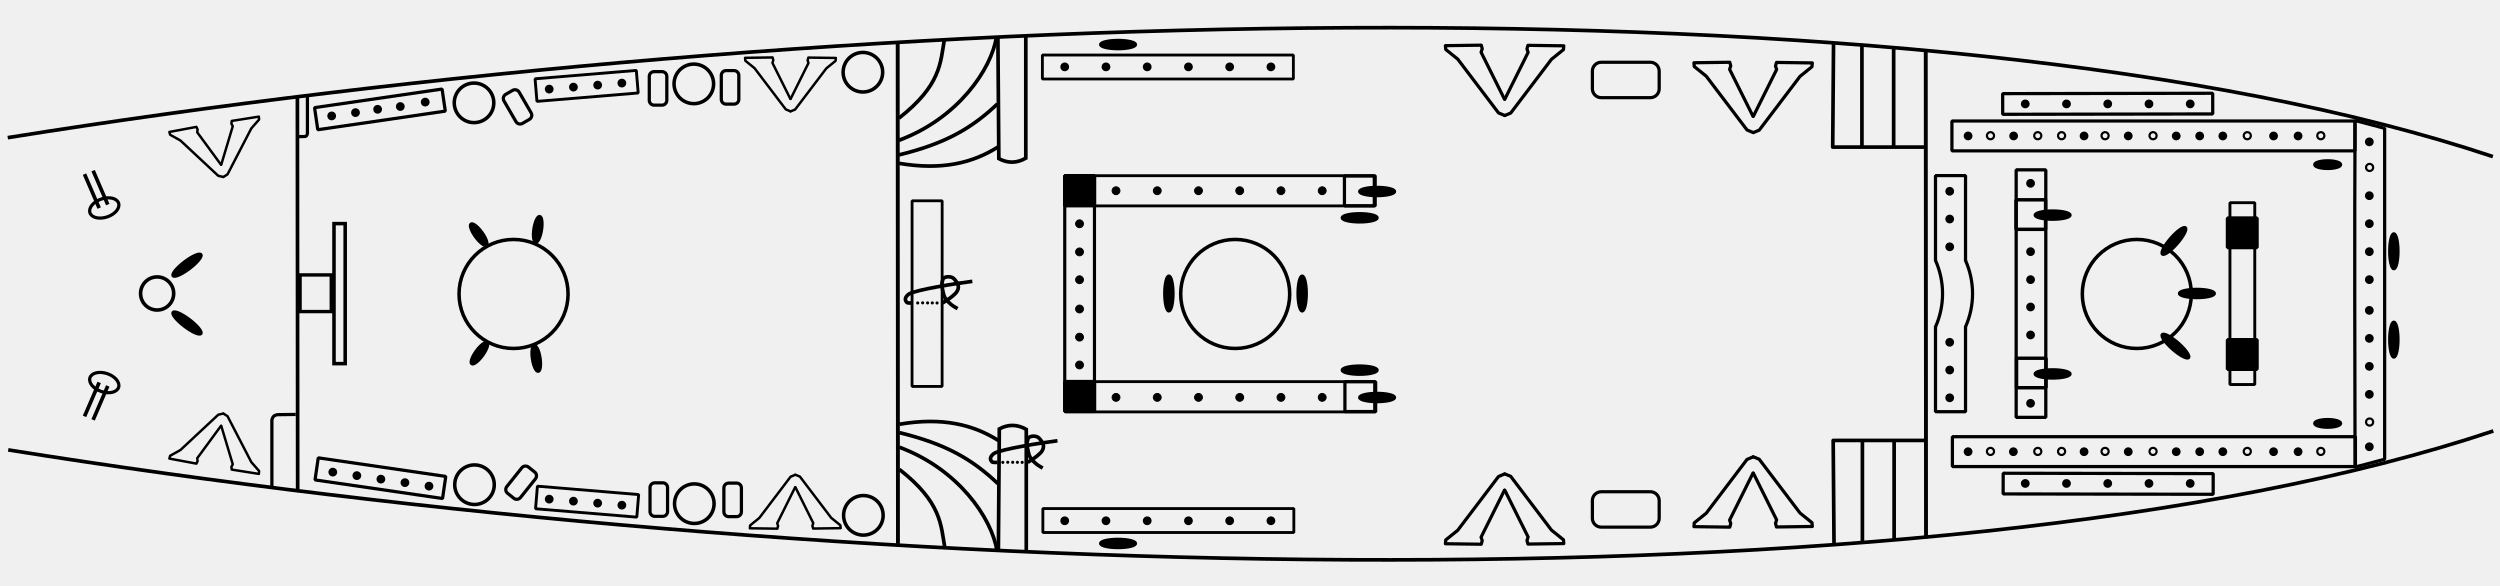
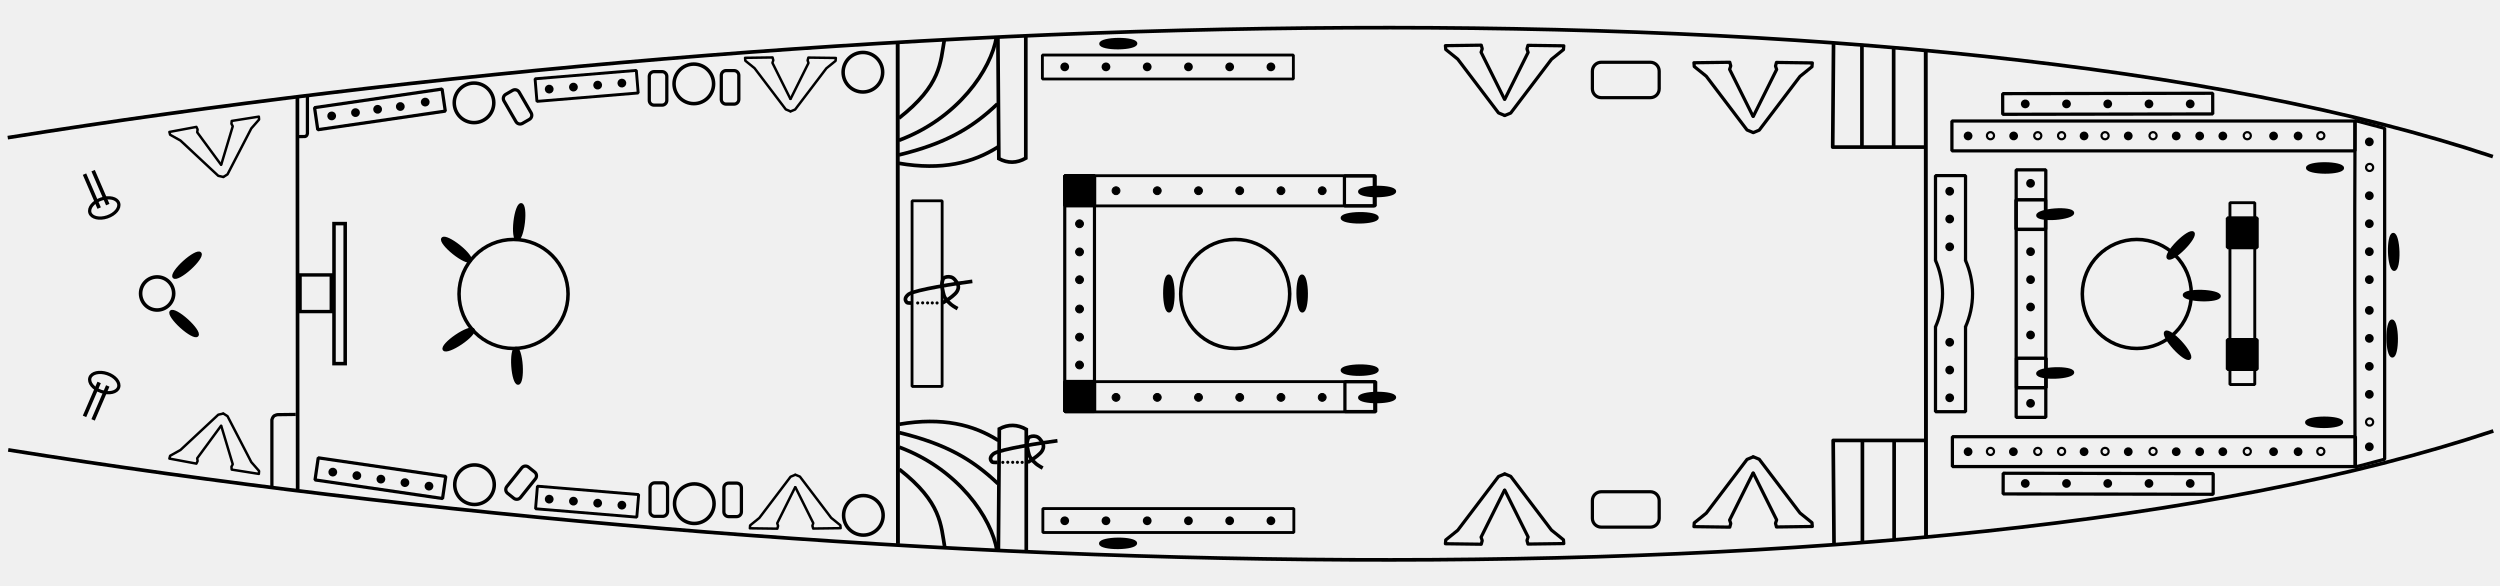
<svg xmlns="http://www.w3.org/2000/svg" xmlns:ns2="https://github.com/jolaf/rigging" xmlns:xlink="http://www.w3.org/1999/xlink" viewBox="-2 -7 679 159" version="1.1" id="svg993" width="724.267" height="169.6">
  <defs id="defs4">
+     <ellipse cx="3.207" cy="-579.798" rx="1.126" ry="4.735" id="the_ellipse" style="fill:#000000;fill-rule:evenodd;stroke:#000000;stroke-width:0.88;stroke-linecap:round;stroke-linejoin:round" transform="rotate(89.50973)" />
    <circle style="fill:none;fill-rule:evenodd;stroke:#000000;stroke-width:0.962;stroke-miterlimit:0" id="circle4449" cx="160.871" cy="398.091" r="5.371" />
    <rect id="deckMask" width="220.711" height="146.642" x="277.269" y="-0.809" />
    <circle r="0.974" cy="44.504" cx="602.827" id="nagel-hole" style="fill:none;fill-opacity:1;fill-rule:evenodd;stroke:#000000;stroke-width:0.601;stroke-miterlimit:0;stroke-dasharray:none" transform="rotate(-8.297298)" />
    <circle transform="rotate(-8.297298)" style="fill:#000000;fill-opacity:1;fill-rule:evenodd;stroke:#000000;stroke-width:0.882;stroke-miterlimit:0;stroke-dasharray:none" id="nagel" cx="568.584" cy="234.162" r="0.759" />
    <symbol id="mastMask">
      <path d="m 425.113,59.525 c 26.5,26.5 26.5,26.5 26.5,26.5 z" id="path89" />
      <path d="m 451.613,59.525 c -26.5,26.5 -26.5,26.5 -26.5,26.5 z" id="path91" />
    </symbol>
  </defs>
  <g id="layer1" style="display:inline">
    <path id="path4304" d="m 78.845,125.846 -0.072,-106.605" style="fill:none;fill-rule:evenodd;stroke:#000000;stroke-width:1px" />
    <path style="fill:none;fill-rule:evenodd;stroke:#000000;stroke-width:1.056px" d="M 241.884,140.713 241.814,4.288" id="path4288" />
    <path style="fill:none;fill-rule:evenodd;stroke:#000000;stroke-width:0.88;stroke-miterlimit:0" d="m 645.67,27.857 -8.036,-2.125 c -0.162,31.116 -0.062,65.644 0,94.118 l 8.036,-2.125 c 0,-29.956 0,-59.912 0,-89.868 z" id="path4294" />
    <path style="fill:none;fill-rule:evenodd;stroke:#000000;stroke-width:0.88" d="m 81.496,18.931 v 10.38 c -0.175,0.713 -0.438,0.672 -0.685,0.766 l -2.226,0.035" id="path4306" />
    <ellipse style="fill:none;stroke:#000000;stroke-width:0.98;stroke-miterlimit:0.3" id="path4314" cx="40.678" cy="72.707" rx="4.495" ry="4.495" />
    <rect style="fill:none;fill-rule:evenodd;stroke:#000000;stroke-width:0.921" id="rect4317" width="8.482" height="9.949" x="79.496" y="67.672" />
    <rect style="fill:none;fill-rule:evenodd;stroke:#000000;stroke-width:0.961" id="rect4322" width="3.041" height="38.031" x="88.712" y="53.73" />
    <g id="g4332" transform="translate(-36.91926,-367.6302)">
      <path style="fill:none;fill-rule:evenodd;stroke:#000000;stroke-width:0.767;stroke-miterlimit:0" d="m 290.809,415.168 h -8.168 c -0.004,16.806 -0.007,33.613 -0.011,50.419 h 8.168 c 0.004,-16.806 0.007,-33.613 0.011,-50.419 z" id="path4247" />
    </g>
    <path id="path4336" d="m 295.259,104.764 h -8.075 c 0,-21.34 0,-42.68 0,-64.019 h 8.075 c 0,21.34 0,42.68 0,64.019 z" style="fill:none;fill-rule:evenodd;stroke:#000000;stroke-width:0.86;stroke-miterlimit:0" />
    <g id="g4318" transform="translate(-19.5195,-367.6302)">
      <g id="g4299">
        <path style="fill:none;fill-rule:evenodd;stroke:#000000;stroke-width:0.882;stroke-miterlimit:0" d="m 543.2,431.437 v -23.112 h 8.158 v 23.15" id="path4201" />
        <path id="path4211" d="m 551.285,431.226 c 1.304,2.875 1.979,5.997 1.979,9.164 0,3.167 -0.675,6.288 -1.979,9.164" style="fill:none;fill-rule:evenodd;stroke:#000000;stroke-width:0.88;stroke-linejoin:round;stroke-miterlimit:0" />
      </g>
      <g transform="matrix(1,0,0,-1,-1.332961e-5,880.7794)" id="g4305">
        <path id="path4308" d="m 543.2,431.437 v -23.112 h 8.158 v 23.15" style="fill:none;fill-rule:evenodd;stroke:#000000;stroke-width:0.882;stroke-miterlimit:0" />
        <path id="path4312" d="m 543.138,431.226 c 1.304,2.875 1.979,5.997 1.979,9.164 0,3.167 -0.675,6.288 -1.979,9.164" style="fill:none;fill-rule:evenodd;stroke:#000000;stroke-width:0.88;stroke-linejoin:round;stroke-miterlimit:0" />
      </g>
    </g>
    <rect style="fill:none;fill-rule:evenodd;stroke:#000000;stroke-width:0.888;stroke-miterlimit:0" id="rect4326" width="8.047" height="67.236" x="545.591" y="39.122" />
    <circle style="fill:none;fill-rule:evenodd;stroke:#000000;stroke-width:0.962;stroke-miterlimit:0" id="path4330" cx="578.359" cy="72.838" r="14.805" />
    <rect style="fill:none;fill-rule:evenodd;stroke:#000000;stroke-width:0.79;stroke-miterlimit:0" id="rect4333" width="6.742" height="49.382" x="603.653" y="48.055" />
    <path id="path4412" d="m 71.845,125.611 v -18.614 c 0.389,-1.278 0.973,-1.205 1.523,-1.374 l 4.95,-0.062" style="fill:none;fill-rule:evenodd;stroke:#000000;stroke-width:0.88" />
    <circle r="14.805" cy="72.838" cx="333.481" id="circle327" style="fill:none;fill-rule:evenodd;stroke:#000000;stroke-width:0.962;stroke-miterlimit:0" />
    <circle style="fill:none;fill-rule:evenodd;stroke:#000000;stroke-width:0.962;stroke-miterlimit:0" id="circle329" cx="137.481" cy="72.838" r="14.805" />
    <g id="g4449">
      <g style="fill:none;stroke:#000000;stroke-opacity:1" transform="translate(-36.91926,-367.6302)" id="portDrawing">
        <path id="path4399" d="M 37.019,398.018 C 260,362.362 560,352.362 711.979,403.161" style="fill:none;fill-rule:evenodd;stroke:#000000;stroke-width:1px;stroke-opacity:1" />
        <path id="path4286" d="m 305.95,370.636 0.253,33.082 c 2.441,1.306 4.882,1.261 7.324,-0.126 V 370.257" style="fill:none;fill-rule:evenodd;stroke:#000000;stroke-width:1px;stroke-opacity:1" />
        <path id="path4296" d="m 279.055,392.733 c 11.483,-8.995 11.262,-15.064 12.374,-21.466" style="fill:none;fill-rule:evenodd;stroke:#000000;stroke-width:1px;stroke-opacity:1" />
        <path id="path4298" d="m 279.055,398.746 c 16.006,-5.945 25.097,-19.221 26.517,-28.111" style="fill:none;fill-rule:evenodd;stroke:#000000;stroke-width:1px;stroke-opacity:1" />
        <path id="path4300" d="m 279.055,402.708 c 12.562,-3.067 19.688,-7.145 26.769,-13.858" style="fill:none;fill-rule:evenodd;stroke:#000000;stroke-width:1px;stroke-opacity:1" />
        <path id="path4302" d="m 279.055,404.981 c 11.722,2.006 20.149,-0.133 26.895,-4.419" style="fill:none;fill-rule:evenodd;stroke:#000000;stroke-width:1px;stroke-opacity:1" />
        <rect y="393.496" x="565.06" height="8.108" width="109.463" id="rect4158" style="fill:none;fill-rule:evenodd;stroke:#000000;stroke-width:0.88;stroke-miterlimit:0;stroke-opacity:1" />
        <rect transform="matrix(0.9999985,-0.00173311,0.00207909,0.9999978,0,0)" y="387.063" x="578.039" height="5.615" width="57.042" id="rect4272" style="fill:none;fill-rule:evenodd;stroke:#000000;stroke-width:0.88;stroke-linecap:round;stroke-miterlimit:0;stroke-opacity:1" />
        <rect style="fill:none;fill-rule:evenodd;stroke:#000000;stroke-width:0.777;stroke-miterlimit:0;stroke-opacity:1" id="rect4231" width="84.366" height="8.21" x="324.103" y="408.345" />
        <rect y="375.577" x="318.031" height="6.51" width="68.166" id="rect4238" style="fill:none;fill-rule:evenodd;stroke:#000000;stroke-width:0.777;stroke-miterlimit:0;stroke-opacity:1" />
        <rect transform="rotate(-4.735125)" y="395.605" x="148.093" height="6.154" width="27.593" id="rect4267" style="fill:none;fill-rule:evenodd;stroke:#000000;stroke-width:0.787;stroke-miterlimit:0;stroke-opacity:1" />
        <rect transform="rotate(-8.297298)" style="fill:none;fill-rule:evenodd;stroke:#000000;stroke-width:0.88;stroke-miterlimit:0;stroke-opacity:1" id="rect4281" width="35" height="6.061" x="62.831" y="403.152" />
        <rect y="414.902" x="582.484" height="8.012" width="8.012" id="rect4212" style="fill:none;fill-rule:evenodd;stroke:#000000;stroke-width:0.937;stroke-miterlimit:0;stroke-opacity:1" class="filled" />
        <rect style="fill:none;fill-rule:evenodd;stroke:#000000;stroke-width:0.88;stroke-miterlimit:0;stroke-opacity:1" id="rect4227" width="8.109" height="8.109" x="400.07" y="408.425" class="filled" />
        <g id="g4442" transform="translate(36.3188,367.621)">
          <path id="path4436" d="m 496.591,4.622 -0.227,28.342 h 24.941" style="fill:none;fill-rule:evenodd;stroke:#000000;stroke-width:1px;stroke-linecap:butt;stroke-linejoin:round;stroke-opacity:1" />
          <path id="path4438" d="M 512.916,32.737 V 5.982" style="fill:none;fill-rule:evenodd;stroke:#000000;stroke-width:1px;stroke-linecap:butt;stroke-linejoin:miter;stroke-opacity:1" />
          <path id="path4440" d="M 504.3,32.737 V 5.075" style="fill:none;fill-rule:evenodd;stroke:#000000;stroke-width:1px;stroke-linecap:butt;stroke-linejoin:miter;stroke-opacity:1" />
        </g>
        <use x="0" y="0" xlink:href="#circle4449" id="use11166" transform="translate(2.791898,-9.527781)" width="100%" height="100%" />
        <use x="0" y="0" xlink:href="#circle4449" id="use11168" transform="translate(108.4099,-17.84678)" width="100%" height="100%" />
        <use x="0" y="0" xlink:href="#use11168" id="use11170" transform="translate(-45.92,3.166)" width="100%" height="100%" />
      </g>
    </g>
    <use height="100%" width="100%" y="0" x="0" id="use405" transform="matrix(1,0,0,-1,0.1294417,145.5797)" xlink:href="#portDrawing" />
    <path id="path4434" d="M 521.106,139.171 521.036,6.747" style="fill:none;fill-rule:evenodd;stroke:#000000;stroke-width:1.056px" />
  </g>
  <g id="layer2" style="display:none">
    <g id="deckMasks" class="modeDependent which" style="fill:#ffffff">
      <use id="use758" xlink:href="#deckMask" class="deckMask" ns2:deck="fore" transform="matrix(0.8053231,0,0,1,274.6892,0)" x="0" y="0" width="100%" height="100%" />
      <use id="use760" xlink:href="#deckMask" class="deckMask" ns2:deck="main" x="0" y="0" width="100%" height="100%" />
      <use id="use668" xlink:href="#deckMask" class="deckMask" ns2:deck="stern" transform="matrix(1.2558,0,0,1,-348.0425,0)" x="0" y="0" width="100%" height="100%" />
    </g>
  </g>
  <g id="layer3" style="display:none">
    <g id="mastMasks" class="modeDependent where" style="stroke:#ff0000">
      <use id="use89" xlink:href="#mastMask" class="mastMask" ns2:mast="fore" transform="translate(140)" x="0" y="0" width="100%" height="100%" />
      <use id="use336" xlink:href="#mastMask" class="mastMask" ns2:mast="main" transform="translate(-104.8899)" x="0" y="0" width="100%" height="100%" />
      <use id="use338" xlink:href="#mastMask" class="mastMask" ns2:mast="mizzen" transform="translate(-300.9661)" x="0" y="0" width="100%" height="100%" />
    </g>
  </g>
  <g id="layer4" style="display:inline">
    <g id="points" transform="translate(0.02029647,-7.1415848e-6)">
      <g ns2:deck="fore" ns2:side="port" ns2:rail="frontRail" id="g4296" ns2:isAcross="true">
        <use x="0" y="0" xlink:href="#nagel" id="use4878" transform="translate(45.06558,-80.70723)" width="100%" height="100%" />
        <use x="0" y="0" xlink:href="#nagel" id="use4880" transform="translate(45.06558,-88.3066)" width="100%" height="100%" />
        <use x="0" y="0" xlink:href="#nagel" id="use4882" transform="translate(45.06558,-95.90691)" width="100%" height="100%" />
        <use x="0" y="0" xlink:href="#nagel" id="use4886" transform="translate(45.06554,-103.5072)" width="100%" height="100%" />
        <use x="0" y="0" xlink:href="#nagel-hole" id="use4884" transform="translate(38.62439,81.43331)" width="100%" height="100%" />
        <use x="0" y="0" xlink:href="#nagel" id="use4888" transform="translate(45.06554,-118.1322)" width="100%" height="100%" />
      </g>
      <g ns2:deck="fore" ns2:side="starboard" ns2:rail="frontRail" id="g4312" transform="translate(3.1976551e-4,38.75001)" ns2:isAcross="true">
        <use x="0" y="0" xlink:href="#nagel" id="use4892" transform="translate(45.06545,-111.1068)" width="100%" height="100%" />
        <use x="0" y="0" xlink:href="#nagel" id="use4894" transform="translate(45.06545,-103.5065)" width="100%" height="100%" />
        <use x="0" y="0" xlink:href="#nagel" id="use4896" transform="translate(45.06545,-95.90717)" width="100%" height="100%" />
        <use x="0" y="0" xlink:href="#nagel" id="use4898" transform="translate(45.06545,-88.30685)" width="100%" height="100%" />
        <use x="0" y="0" xlink:href="#nagel-hole" id="use4900" transform="translate(38.62456,111.8332)" width="100%" height="100%" />
        <use x="0" y="0" xlink:href="#nagel" id="use4902" transform="translate(45.06545,-74.06998)" width="100%" height="100%" />
      </g>
-       <g ns2:deck="fore" ns2:side="port" ns2:rail="behindFront" id="g1143">
-         <ellipse transform="translate(-36.93956,-367.6302)" style="fill:#000000;fill-rule:evenodd;stroke:#000000;stroke-width:0.88;stroke-linecap:round;stroke-linejoin:round" id="path4223" ry="4.735" rx="1.126" cy="428.876" cx="685.088" />
-       </g>
-       <g ns2:deck="fore" ns2:side="starboard" ns2:rail="behindFront" id="g1167">
-         <ellipse style="fill:#000000;fill-rule:evenodd;stroke:#000000;stroke-width:0.88;stroke-linecap:round;stroke-linejoin:round" id="ellipse4325" ry="4.735" rx="1.126" cy="85.246" cx="648.148" />
+       <g ns2:deck="fore" ns2:side="port" ns2:rail="behindFront" id="g1143" transform="rotate(-37.87483,414.6193,-760.7397)">
+         <use x="0" y="0" xlink:href="#the_ellipse" id="use4877" transform="rotate(-53.25751,370.2347,499.1953)" width="100%" height="100%" />
+       </g>
+       <g ns2:deck="fore" ns2:side="starboard" ns2:rail="behindFront" id="g1167" transform="translate(554.9175,48.18062)">
+         <use x="0" y="0" xlink:href="#the_ellipse" id="use4881" transform="rotate(-90.10388,355.5147,260.5783)" width="100%" height="100%" />
      </g>
      <g ns2:deck="fore" ns2:side="port" ns2:rail="backRail" id="g4384" ns2:isAcross="true" transform="translate(17.20024)">
        <use x="0" y="0" xlink:href="#nagel" id="use4905" transform="translate(-86.10301,-89.62372)" width="100%" height="100%" />
        <use x="0" y="0" xlink:href="#nagel" id="use4907" transform="translate(-86.10301,-97.16685)" width="100%" height="100%" />
        <use x="0" y="0" xlink:href="#nagel" id="use4909" transform="translate(-86.10301,-104.7072)" width="100%" height="100%" />
      </g>
      <g ns2:deck="fore" ns2:side="starboard" ns2:rail="backRail" id="g4349" transform="translate(17.20025,41.0122)" ns2:isAcross="true">
        <use x="0" y="0" xlink:href="#nagel" id="use4912" transform="translate(-86.10301,-104.7065)" width="100%" height="100%" />
        <use x="0" y="0" xlink:href="#nagel" id="use4914" transform="translate(-86.10301,-97.16717)" width="100%" height="100%" />
        <use x="0" y="0" xlink:href="#nagel" id="use4916" transform="translate(-86.10301,-89.62686)" width="100%" height="100%" />
      </g>
      <g ns2:deck="fore" ns2:side="port" ns2:rail="sideRail" id="g4304" transform="translate(1.400599,0.1400599)">
        <use x="0" y="0" xlink:href="#nagel-hole" id="use4812" transform="translate(23.97105,72.67305)" width="100%" height="100%" />
        <use x="0" y="0" xlink:href="#nagel" id="use4814" transform="translate(24.31282,-119.867)" width="100%" height="100%" />
        <use x="0" y="0" xlink:href="#nagel" id="use4816" transform="translate(17.65657,-119.867)" width="100%" height="100%" />
        <use x="0" y="0" xlink:href="#nagel-hole" id="use4818" transform="translate(4.002294,72.67305)" width="100%" height="100%" />
        <use x="0" y="0" xlink:href="#nagel" id="use4820" transform="translate(3.875334,-119.867)" width="100%" height="100%" />
        <use x="0" y="0" xlink:href="#nagel" id="use4822" transform="translate(-2.405914,-119.867)" width="100%" height="100%" />
        <use x="0" y="0" xlink:href="#nagel" id="use4824" transform="translate(-8.780914,-119.867)" width="100%" height="100%" />
        <use x="0" y="0" xlink:href="#nagel-hole" id="use4826" transform="translate(-21.59146,72.67305)" width="100%" height="100%" />
        <use x="0" y="0" xlink:href="#nagel" id="use4828" transform="translate(-21.81217,-119.8764)" width="100%" height="100%" />
        <use x="0" y="0" xlink:href="#nagel-hole" id="use4830" transform="translate(-34.62271,72.67306)" width="100%" height="100%" />
        <use x="0" y="0" xlink:href="#nagel" id="use4832" transform="translate(-33.81217,-119.8764)" width="100%" height="100%" />
        <use x="0" y="0" xlink:href="#nagel-hole" id="use4834" transform="translate(-46.43521,72.67306)" width="100%" height="100%" />
        <use x="0" y="0" xlink:href="#nagel-hole" id="use4836" transform="translate(-52.90396,72.67306)" width="100%" height="100%" />
        <use x="0" y="0" xlink:href="#nagel-hole" id="use4838" transform="translate(-65.74769,72.67306)" width="100%" height="100%" />
        <use x="0" y="0" xlink:href="#nagel" id="use4840" transform="translate(-52.93717,-119.8763)" width="100%" height="100%" />
        <use x="0" y="0" xlink:href="#nagel" id="use4842" transform="translate(-65.31218,-119.8763)" width="100%" height="100%" />
      </g>
      <g ns2:deck="fore" ns2:side="starboard" ns2:rail="sideRail" id="g4294" transform="translate(3.4263092e-4,85.75002)">
        <use x="0" y="0" xlink:href="#nagel-hole" id="use4798" transform="translate(25.37137,72.81337)" width="100%" height="100%" />
        <use x="0" y="0" xlink:href="#nagel" id="use4800" transform="translate(25.71312,-119.7265)" width="100%" height="100%" />
        <use x="0" y="0" xlink:href="#nagel" id="use4802" transform="translate(19.05686,-119.7265)" width="100%" height="100%" />
        <use x="0" y="0" xlink:href="#nagel-hole" id="use4806" transform="translate(5.402808,72.81338)" width="100%" height="100%" />
        <use x="0" y="0" xlink:href="#nagel" id="use4804" transform="translate(5.275619,-119.7265)" width="100%" height="100%" />
        <use x="0" y="0" xlink:href="#nagel" id="use4808" transform="translate(-1.00534,-119.7266)" width="100%" height="100%" />
        <use x="0" y="0" xlink:href="#nagel" id="use4810" transform="translate(-7.38034,-119.7266)" width="100%" height="100%" />
        <use x="0" y="0" xlink:href="#nagel-hole" id="use4813" transform="translate(-20.19094,72.81338)" width="100%" height="100%" />
        <use x="0" y="0" xlink:href="#nagel" id="use4815" transform="translate(-20.41159,-119.7266)" width="100%" height="100%" />
        <use x="0" y="0" xlink:href="#nagel-hole" id="use4817" transform="translate(-33.22219,72.81338)" width="100%" height="100%" />
        <use x="0" y="0" xlink:href="#nagel" id="use4819" transform="translate(-32.41159,-119.7266)" width="100%" height="100%" />
        <use x="0" y="0" xlink:href="#nagel-hole" id="use4821" transform="translate(-45.03469,72.81338)" width="100%" height="100%" />
        <use x="0" y="0" xlink:href="#nagel-hole" id="use4823" transform="translate(-51.50344,72.81338)" width="100%" height="100%" />
        <use x="0" y="0" xlink:href="#nagel" id="use4825" transform="translate(-51.61159,-119.7266)" width="100%" height="100%" />
        <use x="0" y="0" xlink:href="#nagel-hole" id="use4827" transform="translate(-64.34718,72.81338)" width="100%" height="100%" />
        <use x="0" y="0" xlink:href="#nagel" id="use4829" transform="translate(-63.91161,-119.7266)" width="100%" height="100%" />
      </g>
      <g transform="translate(-36.93956,-367.6305)" id="g5102" ns2:deck="fore" ns2:side="port" ns2:rail="shroudsRail">
        <use x="0" y="0" xlink:href="#nagel" id="use4845" transform="translate(-11.4442,239.1933)" width="100%" height="100%" />
        <use x="0" y="0" xlink:href="#nagel" id="use4847" transform="translate(-0.24389,239.1933)" width="100%" height="100%" />
        <use x="0" y="0" xlink:href="#nagel" id="use4849" transform="translate(10.95642,239.1933)" width="100%" height="100%" />
        <use x="0" y="0" xlink:href="#nagel" id="use4851" transform="translate(22.15579,239.1933)" width="100%" height="100%" />
        <use x="0" y="0" xlink:href="#nagel" id="use4853" transform="translate(33.3561,239.1933)" width="100%" height="100%" />
      </g>
      <g ns2:side="starboard" ns2:rail="shroudsRail" ns2:deck="fore" id="g4282" transform="translate(-36.93921,-264.5465)">
        <use x="0" y="0" xlink:href="#nagel" id="use4833" transform="translate(33.35702,239.193)" width="100%" height="100%" />
        <use x="0" y="0" xlink:href="#nagel" id="use4835" transform="translate(22.15671,239.193)" width="100%" height="100%" />
        <use x="0" y="0" xlink:href="#nagel" id="use4837" transform="translate(10.9564,239.193)" width="100%" height="100%" />
        <use x="0" y="0" xlink:href="#nagel" id="use4839" transform="translate(-0.243916,239.193)" width="100%" height="100%" />
        <use x="0" y="0" xlink:href="#nagel" id="use4841" transform="translate(-11.44329,239.193)" width="100%" height="100%" />
      </g>
-       <g id="g826" ns2:rail="onDeckFront" ns2:side="port" ns2:deck="fore" transform="translate(542,14.17678)">
-         <ellipse style="fill:#000000;fill-rule:evenodd;stroke:#000000;stroke-width:0.88;stroke-miterlimit:0" id="ellipse824" cx="23.538" cy="-88.175" rx="1.045" ry="3.527" transform="rotate(90)" />
+       <g id="g826" ns2:rail="onDeckFront" ns2:side="port" ns2:deck="fore" transform="rotate(-36.82482,379.7464,-782.5395)">
+         <use x="0" y="0" xlink:href="#the_ellipse" id="use4869" transform="rotate(37.61055,295.1683,-711.5751)" width="100%" height="100%" />
      </g>
      <g transform="translate(544,80.45711)" ns2:deck="fore" ns2:side="starboard" ns2:rail="onDeckFront" id="g830">
-         <ellipse transform="rotate(90)" ry="3.527" rx="1.045" cy="-86.175" cx="27.538" id="ellipse828" style="fill:#000000;fill-rule:evenodd;stroke:#000000;stroke-width:0.88;stroke-miterlimit:0" />
+         <use x="0" y="0" xlink:href="#the_ellipse" id="use4872" transform="rotate(0.2410182,-6560.32,-117563.42)" width="100%" height="100%" />
      </g>
      <g ns2:deck="fore" ns2:side="port" ns2:rail="frontFists" id="g1149">
        <rect style="fill:#000000;fill-rule:evenodd;stroke:#000000;stroke-width:0.937;stroke-miterlimit:0" id="rect4199" width="8.012" height="8.012" x="639.91" y="419.847" transform="translate(-36.93956,-367.6302)" />
      </g>
      <g ns2:deck="fore" ns2:side="starboard" ns2:rail="frontFists" id="g1170">
        <rect y="85.275" x="602.97" height="8.012" width="8.012" id="rect4327" style="fill:#000000;fill-rule:evenodd;stroke:#000000;stroke-width:0.937;stroke-miterlimit:0" />
      </g>
-       <g ns2:deck="fore" ns2:side="port" ns2:rail="backPillars" id="g1152">
-         <ellipse transform="rotate(90,165.3453,-202.2849)" style="fill:#000000;fill-rule:evenodd;stroke:#000000;stroke-width:0.88;stroke-linecap:round;stroke-linejoin:round" id="ellipse4231" ry="4.735" rx="1.126" cy="-592.41" cx="419.054" />
-       </g>
-       <g ns2:deck="fore" ns2:side="starboard" ns2:rail="backPillars" id="g1179">
-         <ellipse cx="94.558" cy="-555.47" rx="1.126" ry="4.735" id="ellipse4347" style="fill:#000000;fill-rule:evenodd;stroke:#000000;stroke-width:0.88;stroke-linecap:round;stroke-linejoin:round" transform="rotate(90)" />
+       <g ns2:deck="fore" ns2:side="port" ns2:rail="backPillars" id="g1152" transform="rotate(-40.3728,556.1667,51.16615)">
+         <use x="0" y="0" xlink:href="#the_ellipse" id="use4852" transform="rotate(-143.4218,576.7309,28.61204)" width="100%" height="100%" />
+       </g>
+       <g ns2:deck="fore" ns2:side="starboard" ns2:rail="backPillars" id="g1179" transform="rotate(-39.45442,556.1674,94.29907)">
+         <use x="0" y="0" xlink:href="#the_ellipse" id="use4857" transform="rotate(37.99271,428.4772,11.94186)" width="100%" height="100%" />
      </g>
      <g ns2:deck="fore" ns2:side="port" ns2:rail="behindMastRail" id="g4334" ns2:isAcross="true">
        <use x="0" y="0" xlink:href="#nagel" id="use4920" transform="translate(-46.9437,-80.70716)" width="100%" height="100%" />
        <use x="0" y="0" xlink:href="#nagel" id="use4922" transform="translate(-46.9437,-88.30653)" width="100%" height="100%" />
        <use x="0" y="0" xlink:href="#nagel" id="use4924" transform="translate(-46.9437,-106.8681)" width="100%" height="100%" />
      </g>
      <g ns2:deck="fore" ns2:side="starboard" ns2:rail="behindMastRail" id="g4339" transform="matrix(1,0,0,-1,3.4200031e-4,145.33)" ns2:isAcross="true">
        <use x="0" y="0" xlink:href="#nagel" id="use4927" transform="translate(-46.9437,-80.70697)" width="100%" height="100%" />
        <use x="0" y="0" xlink:href="#nagel" id="use4929" transform="translate(-46.9437,-88.30634)" width="100%" height="100%" />
        <use x="0" y="0" xlink:href="#nagel" id="use4931" transform="translate(-46.9437,-106.8679)" width="100%" height="100%" />
      </g>
-       <g ns2:deck="fore" ns2:rail="atMastFront" ns2:side="center" id="g1173">
-         <ellipse transform="rotate(90)" cx="72.709" cy="-594.658" rx="1.126" ry="4.735" id="ellipse4329" style="fill:#000000;fill-rule:evenodd;stroke:#000000;stroke-width:0.88;stroke-linecap:round;stroke-linejoin:round" />
-       </g>
-       <g ns2:deck="fore" ns2:side="port" ns2:rail="atMastSide" id="g1146" transform="translate(0,-2)">
-         <ellipse transform="rotate(41.16122,471.0654,-233.0037)" style="fill:#000000;fill-rule:evenodd;stroke:#000000;stroke-width:0.88;stroke-linecap:round;stroke-linejoin:round" id="ellipse4225" ry="4.735" rx="1.126" cy="-89.318" cx="752.554" />
-       </g>
-       <g ns2:deck="fore" ns2:side="starboard" ns2:rail="atMastSide" id="g1176" transform="translate(0,2)">
-         <ellipse cx="-323.559" cy="-499.254" rx="1.126" ry="4.735" id="ellipse4332" style="fill:#000000;fill-rule:evenodd;stroke:#000000;stroke-width:0.88;stroke-linecap:round;stroke-linejoin:round" transform="rotate(131.1612)" />
+       <g ns2:deck="fore" ns2:rail="atMastFront" ns2:side="center" id="g1173" transform="rotate(-32.90732,595.9848,73.28352)">
+         <use x="0" y="0" xlink:href="#the_ellipse" id="use4860" transform="rotate(35.2787,469.901,61.20751)" width="100%" height="100%" />
+       </g>
+       <g ns2:deck="fore" ns2:side="port" ns2:rail="atMastSide" id="g1146" transform="rotate(-32.86643,586.852,60.65819)">
+         <use x="0" y="0" xlink:href="#the_ellipse" id="use4863" transform="rotate(-11.81596,891.4218,-20.48324)" width="100%" height="100%" />
+       </g>
+       <g ns2:deck="fore" ns2:side="starboard" ns2:rail="atMastSide" id="g1176" transform="rotate(-42.01908,592.0055,85.76763)">
+         <use x="0" y="0" xlink:href="#the_ellipse" id="use4866" transform="rotate(-89.96514,627.8904,36.70499)" width="100%" height="100%" />
      </g>
      <g ns2:deck="main" ns2:side="port" ns2:rail="bulwark" id="g4357">
        <g id="g4215" transform="translate(-103.9038,-375.3088)">
          <path id="path4217" d="m 510.58,395.264 6.339,-12.723 -0.312,-0.938 0.268,-0.982 9.732,0.134 -0.089,1.027 -3.259,2.634 -11.071,14.598 -1.607,0.67" style="fill:#ffffff;fill-opacity:0.001;fill-rule:evenodd;stroke:#000000;stroke-width:0.88;stroke-linecap:round;stroke-linejoin:round" />
          <path style="fill:#ffffff;fill-opacity:0.001;fill-rule:evenodd;stroke:#000000;stroke-width:0.88;stroke-linecap:round;stroke-linejoin:round" d="m 510.485,395.219 -6.339,-12.723 0.312,-0.938 -0.268,-0.982 -9.732,0.134 0.089,1.027 3.259,2.634 11.071,14.598 1.607,0.67" id="path4219" />
        </g>
        <rect rx="2.4" y="377.541" x="467.411" height="9.613" width="18.143" id="rect4221" style="fill:#ffffff;fill-opacity:0.001;fill-rule:evenodd;stroke:#000000;stroke-width:0.88;stroke-linecap:round;stroke-linejoin:round" transform="translate(-36.93956,-367.6302)" />
        <g transform="translate(-36.40384,-370.6659)" id="g4211">
          <path style="fill:#ffffff;fill-opacity:0.001;fill-rule:evenodd;stroke:#000000;stroke-width:0.88;stroke-linecap:round;stroke-linejoin:round" d="m 510.58,395.264 6.339,-12.723 -0.312,-0.938 0.268,-0.982 9.732,0.134 -0.089,1.027 -3.259,2.634 -11.071,14.598 -1.607,0.67" id="path4205" />
          <path id="path4209" d="m 510.485,395.219 -6.339,-12.723 0.312,-0.938 -0.268,-0.982 -9.732,0.134 0.089,1.027 3.259,2.634 11.071,14.598 1.607,0.67" style="fill:#ffffff;fill-opacity:0.001;fill-rule:evenodd;stroke:#000000;stroke-width:0.88;stroke-linecap:round;stroke-linejoin:round" />
        </g>
      </g>
      <g ns2:deck="main" ns2:side="starboard" ns2:rail="bulwark" id="g4367" transform="matrix(1,0,0,-1,1.0610231e-4,146.0804)">
        <g transform="translate(-103.9038,-375.3088)" id="g4375">
          <path style="fill:#ffffff;fill-opacity:0.001;fill-rule:evenodd;stroke:#000000;stroke-width:0.88;stroke-linecap:round;stroke-linejoin:round" d="m 510.58,395.264 6.339,-12.723 -0.312,-0.938 0.268,-0.982 9.732,0.134 -0.089,1.027 -3.259,2.634 -11.071,14.598 -1.607,0.67" id="path4377" />
          <path id="path4379" d="m 510.485,395.219 -6.339,-12.723 0.312,-0.938 -0.268,-0.982 -9.732,0.134 0.089,1.027 3.259,2.634 11.071,14.598 1.607,0.67" style="fill:#ffffff;fill-opacity:0.001;fill-rule:evenodd;stroke:#000000;stroke-width:0.88;stroke-linecap:round;stroke-linejoin:round" />
        </g>
        <rect transform="translate(-36.93956,-367.6302)" style="fill:#ffffff;fill-opacity:0.001;fill-rule:evenodd;stroke:#000000;stroke-width:0.88;stroke-linecap:round;stroke-linejoin:round" id="rect4381" width="18.143" height="9.613" x="467.411" y="377.541" rx="2.4" />
        <g id="g4369" transform="translate(-36.40384,-370.6659)">
          <path id="path4371" d="m 510.58,395.264 6.339,-12.723 -0.312,-0.938 0.268,-0.982 9.732,0.134 -0.089,1.027 -3.259,2.634 -11.071,14.598 -1.607,0.67" style="fill:#ffffff;fill-opacity:0.001;fill-rule:evenodd;stroke:#000000;stroke-width:0.88;stroke-linecap:round;stroke-linejoin:round" />
          <path style="fill:#ffffff;fill-opacity:0.001;fill-rule:evenodd;stroke:#000000;stroke-width:0.88;stroke-linecap:round;stroke-linejoin:round" d="m 510.485,395.219 -6.339,-12.723 0.312,-0.938 -0.268,-0.982 -9.732,0.134 0.089,1.027 3.259,2.634 11.071,14.598 1.607,0.67" id="path4373" />
        </g>
      </g>
      <g ns2:deck="main" ns2:side="port" ns2:rail="sideRail" id="g4358">
        <use x="0" y="0" xlink:href="#nagel" id="use1167" transform="translate(-309.2641,-138.4964)" width="100%" height="100%" />
        <use x="0" y="0" xlink:href="#use1167" id="use1169" transform="translate(11.20031)" width="100%" height="100%" />
        <use x="0" y="0" xlink:href="#use1169" id="use1171" width="100%" height="100%" transform="translate(11.20031)" />
        <use x="0" y="0" xlink:href="#use1171" id="use1173" width="100%" height="100%" transform="translate(11.19937)" />
        <use x="0" y="0" xlink:href="#use1173" id="use1175" width="100%" height="100%" transform="translate(11.20031)" />
        <use x="0" y="0" xlink:href="#use1175" id="use1177" width="100%" height="100%" transform="translate(11.20031)" />
      </g>
      <g ns2:deck="main" ns2:side="starboard" ns2:rail="sideRail" id="g4383" transform="translate(2.8753596e-4,123.2827)">
        <use x="0" y="0" xlink:href="#nagel" id="use1180" transform="translate(-309.2644,-138.497)" width="100%" height="100%" />
        <use x="0" y="0" xlink:href="#use1180" id="use1182" transform="translate(11.20031)" width="100%" height="100%" />
        <use x="0" y="0" xlink:href="#use1182" id="use1184" width="100%" height="100%" transform="translate(11.20031)" />
        <use x="0" y="0" xlink:href="#use1184" id="use1186" width="100%" height="100%" transform="translate(11.19937)" />
        <use x="0" y="0" xlink:href="#use1186" id="use1188" width="100%" height="100%" transform="translate(11.20031)" />
        <use x="0" y="0" xlink:href="#use1188" id="use1190" width="100%" height="100%" transform="translate(11.20031)" />
      </g>
      <g ns2:deck="main" ns2:side="port" ns2:rail="aboveRail" id="g1155">
-         <ellipse transform="rotate(90,165.3453,-202.2849)" style="fill:#000000;fill-rule:evenodd;stroke:#000000;stroke-width:0.88;stroke-linecap:round;stroke-linejoin:round" id="ellipse4236" ry="4.735" rx="1.126" cy="-338.585" cx="372.733" />
+         <use x="0" y="0" xlink:href="#the_ellipse" id="use4885" transform="translate(-278.0968,6.603804)" width="100%" height="100%" />
      </g>
      <g ns2:deck="main" ns2:side="starboard" ns2:rail="aboveRail" id="g1191">
-         <ellipse cx="140.603" cy="-301.645" rx="1.126" ry="4.735" id="ellipse4425" style="fill:#000000;fill-rule:evenodd;stroke:#000000;stroke-width:0.88;stroke-linecap:round;stroke-linejoin:round" transform="rotate(90)" />
+         <use x="0" y="0" xlink:href="#the_ellipse" id="use4889" transform="translate(-278.1591,142.3304)" width="100%" height="100%" />
      </g>
      <g ns2:deck="main" ns2:side="port" ns2:rail="frontPillars" id="g1161">
-         <ellipse transform="rotate(90,165.3453,-202.2849)" style="fill:#000000;fill-rule:evenodd;stroke:#000000;stroke-width:0.88;stroke-linecap:round;stroke-linejoin:round" id="ellipse4219" ry="4.735" rx="1.126" cy="-408.942" cx="412.644" />
+         <use x="0" y="0" xlink:href="#the_ellipse" id="use4893" transform="translate(-207.8016,46.76724)" width="100%" height="100%" />
      </g>
      <g ns2:deck="main" ns2:side="starboard" ns2:rail="frontPillars" id="g1182">
-         <ellipse cx="100.963" cy="-372.003" rx="1.126" ry="4.735" id="ellipse4411" style="fill:#000000;fill-rule:evenodd;stroke:#000000;stroke-width:0.88;stroke-linecap:round;stroke-linejoin:round" transform="rotate(90)" />
+         <use x="0" y="0" xlink:href="#the_ellipse" id="use4904" transform="translate(-207.8016,102.7172)" width="100%" height="100%" />
      </g>
      <g ns2:deck="main" ns2:side="port" ns2:rail="onDeckFront" id="g1164">
-         <ellipse cx="419.787" cy="-404.21" rx="1.126" ry="4.735" id="ellipse4229" style="fill:#000000;fill-rule:evenodd;stroke:#000000;stroke-width:0.88;stroke-linecap:round;stroke-linejoin:round" transform="rotate(90,165.3453,-202.2849)" />
+         <use x="0" y="0" xlink:href="#the_ellipse" id="use4897" transform="translate(-212.5341,53.91005)" width="100%" height="100%" />
      </g>
      <g ns2:deck="main" ns2:side="starboard" ns2:rail="onDeckFront" id="g1185">
-         <ellipse transform="rotate(90)" style="fill:#000000;fill-rule:evenodd;stroke:#000000;stroke-width:0.88;stroke-linecap:round;stroke-linejoin:round" id="ellipse4413" ry="4.735" rx="1.126" cy="-367.271" cx="93.531" />
+         <use x="0" y="0" xlink:href="#the_ellipse" id="use4901" transform="translate(-212.5341,95.28474)" width="100%" height="100%" />
      </g>
      <g ns2:deck="main" ns2:side="port" ns2:rail="backFists" id="g1158">
        <rect y="408.336" x="324.097" height="8.109" width="8.109" id="rect4213" style="fill:#000000;fill-rule:evenodd;stroke:#000000;stroke-width:0.88;stroke-miterlimit:0" transform="translate(-36.93956,-367.6302)" />
      </g>
      <g ns2:deck="main" ns2:side="starboard" ns2:rail="backFists" id="g1188">
        <rect style="fill:#000000;fill-rule:evenodd;stroke:#000000;stroke-width:0.88;stroke-miterlimit:0" id="rect4423" width="8.109" height="8.109" x="287.157" y="96.606" />
      </g>
      <g ns2:deck="main" ns2:side="port" ns2:rail="behindMastRail" id="g4374" ns2:isAcross="true">
        <circle r="1.067" cy="436.607" cx="328.12" id="circle4234" style="fill:#000000;fill-rule:evenodd;stroke:#000000;stroke-width:0.266;stroke-miterlimit:2.9" transform="translate(-36.93956,-367.6302)" />
        <circle style="fill:#000000;fill-rule:evenodd;stroke:#000000;stroke-width:0.266;stroke-miterlimit:2.9" id="circle4243" cx="328.12" cy="429.047" r="1.067" transform="translate(-36.93956,-367.6302)" />
        <circle r="1.067" cy="421.407" cx="328.12" id="circle4245" style="fill:#000000;fill-rule:evenodd;stroke:#000000;stroke-width:0.266;stroke-miterlimit:2.9" transform="translate(-36.93956,-367.6302)" />
      </g>
      <g ns2:deck="main" ns2:side="starboard" ns2:rail="behindMastRail" id="g4415" transform="translate(0,23.1497)" ns2:isAcross="true">
        <circle transform="translate(-36.93956,-367.6302)" style="fill:#000000;fill-rule:evenodd;stroke:#000000;stroke-width:0.266;stroke-miterlimit:2.9" id="circle4421" cx="328.12" cy="421.407" r="1.067" />
        <circle transform="translate(-36.93956,-367.6302)" r="1.067" cy="429.047" cx="328.12" id="circle4419" style="fill:#000000;fill-rule:evenodd;stroke:#000000;stroke-width:0.266;stroke-miterlimit:2.9" />
        <circle transform="translate(-36.93956,-367.6302)" style="fill:#000000;fill-rule:evenodd;stroke:#000000;stroke-width:0.266;stroke-miterlimit:2.9" id="circle4417" cx="328.12" cy="436.607" r="1.067" />
      </g>
      <g ns2:deck="main" ns2:side="port" ns2:rail="sideMastRail" id="g4366">
        <circle style="fill:#000000;fill-rule:evenodd;stroke:#000000;stroke-width:0.266;stroke-miterlimit:2.9" id="circle4217" cx="338.03" cy="412.432" r="1.067" transform="translate(-36.93956,-367.6302)" />
        <circle r="1.067" cy="412.432" cx="349.23" id="circle4216" style="fill:#000000;fill-rule:evenodd;stroke:#000000;stroke-width:0.266;stroke-miterlimit:2.9" transform="translate(-36.93956,-367.6302)" />
        <circle style="fill:#000000;fill-rule:evenodd;stroke:#000000;stroke-width:0.266;stroke-miterlimit:2.9" id="circle4218" cx="360.43" cy="412.432" r="1.067" transform="translate(-36.93956,-367.6302)" />
        <circle r="1.067" cy="412.432" cx="371.63" id="circle4220" style="fill:#000000;fill-rule:evenodd;stroke:#000000;stroke-width:0.266;stroke-miterlimit:2.9" transform="translate(-36.93956,-367.6302)" />
        <circle style="fill:#000000;fill-rule:evenodd;stroke:#000000;stroke-width:0.266;stroke-miterlimit:2.9" id="circle4223" cx="382.83" cy="412.432" r="1.067" transform="translate(-36.93956,-367.6302)" />
        <circle r="1.067" cy="412.432" cx="394.03" id="circle4225" style="fill:#000000;fill-rule:evenodd;stroke:#000000;stroke-width:0.266;stroke-miterlimit:2.9" transform="translate(-36.93956,-367.6302)" />
      </g>
      <g ns2:deck="main" ns2:side="starboard" ns2:rail="sideMastRail" id="g4397" transform="translate(2.9652077e-4,56.12501)">
        <circle transform="translate(-36.93956,-367.6302)" r="1.067" cy="412.432" cx="338.03" id="circle4399" style="fill:#000000;fill-rule:evenodd;stroke:#000000;stroke-width:0.266;stroke-miterlimit:2.9" />
        <circle transform="translate(-36.93956,-367.6302)" style="fill:#000000;fill-rule:evenodd;stroke:#000000;stroke-width:0.266;stroke-miterlimit:2.9" id="circle4401" cx="349.23" cy="412.432" r="1.067" />
        <circle transform="translate(-36.93956,-367.6302)" r="1.067" cy="412.432" cx="360.43" id="circle4403" style="fill:#000000;fill-rule:evenodd;stroke:#000000;stroke-width:0.266;stroke-miterlimit:2.9" />
        <circle transform="translate(-36.93956,-367.6302)" style="fill:#000000;fill-rule:evenodd;stroke:#000000;stroke-width:0.266;stroke-miterlimit:2.9" id="circle4405" cx="371.63" cy="412.432" r="1.067" />
        <circle transform="translate(-36.93956,-367.6302)" r="1.067" cy="412.432" cx="382.83" id="circle4407" style="fill:#000000;fill-rule:evenodd;stroke:#000000;stroke-width:0.266;stroke-miterlimit:2.9" />
        <circle transform="translate(-36.93956,-367.6302)" style="fill:#000000;fill-rule:evenodd;stroke:#000000;stroke-width:0.266;stroke-miterlimit:2.9" id="circle4409" cx="394.03" cy="412.432" r="1.067" />
      </g>
      <g ns2:deck="main" ns2:rail="atMastFront" ns2:side="center" id="g1194">
-         <ellipse transform="scale(-1)" style="fill:#000000;fill-rule:evenodd;stroke:#000000;stroke-width:0.88;stroke-linecap:round;stroke-linejoin:round" id="ellipse4427" ry="4.735" rx="1.126" cy="-72.719" cx="-351.645" />
+         <use x="0" y="0" xlink:href="#the_ellipse" id="use4911" transform="rotate(90,428.4881,-78.59684)" width="100%" height="100%" />
      </g>
      <g ns2:deck="main" ns2:rail="atMastBack" ns2:side="center" id="g1197">
-         <ellipse cx="-315.445" cy="-72.719" rx="1.126" ry="4.735" id="ellipse4429" style="fill:#000000;fill-rule:evenodd;stroke:#000000;stroke-width:0.88;stroke-linecap:round;stroke-linejoin:round" transform="scale(-1)" />
+         <use x="0" y="0" xlink:href="#the_ellipse" id="use4908" transform="rotate(90,410.3882,-96.69668)" width="100%" height="100%" />
      </g>
      <g ns2:deck="stern" ns2:rail="atFront" ns2:side="center" id="g4276" transform="translate(-36.62388,-385.82)">
        <g transform="translate(-0.03156727,0.06313453)" id="g4268">
          <circle style="fill:#000000;fill-rule:evenodd;stroke:#000000;stroke-width:0;stroke-miterlimit:0" id="path4253" cx="283.884" cy="461.044" r="0.426" />
          <circle r="0.426" cy="461.013" cx="285.226" id="circle4255" style="fill:#000000;fill-rule:evenodd;stroke:#000000;stroke-width:0;stroke-miterlimit:0" />
          <circle style="fill:#000000;fill-rule:evenodd;stroke:#000000;stroke-width:0;stroke-miterlimit:0" id="circle4257" cx="286.568" cy="461.028" r="0.426" />
          <circle r="0.426" cy="461.028" cx="287.846" id="circle4259" style="fill:#000000;fill-rule:evenodd;stroke:#000000;stroke-width:0;stroke-miterlimit:0" />
          <circle style="fill:#000000;fill-rule:evenodd;stroke:#000000;stroke-width:0;stroke-miterlimit:0" id="circle4261" cx="289.14" cy="461.044" r="0.426" />
          <path style="fill:none;fill-rule:evenodd;stroke:#000000;stroke-width:1px" d="m 298.721,455.173 c -3.993,0.489 -15.46,2.284 -17.267,3.472 -0.874,0.684 -1.281,1.456 -0.505,2.273 0.295,0.218 1.515,0.126 1.515,0.126" id="path4249" />
          <path id="path4251" d="m 290.64,461.044 c 0,0 1.792,-1.092 2.589,-1.768 0.499,-0.424 1.088,-0.913 1.357,-1.421 0.27,-0.508 0.393,-0.888 0.316,-1.452 -0.077,-0.564 -0.8,-1.72 -1.438,-2.147 -0.638,-0.427 -1.581,-0.414 -2.192,-0.158 -0.612,0.256 -0.566,0.713 -0.758,1.357 -0.191,0.644 0.115,1.993 0.284,2.715 0.169,0.722 0.251,1.043 0.6,1.61 0.349,0.567 0.988,1.204 1.547,1.673 0.559,0.469 1.768,1.136 1.768,1.136" style="fill:none;fill-rule:evenodd;stroke:#000000;stroke-width:1px" />
        </g>
      </g>
      <g transform="translate(-13.50777,-342.5271)" id="g808" ns2:side="starboard" ns2:rail="aboveLadder" ns2:deck="stern">
        <g id="g804" transform="translate(-0.03156727,0.06313453)">
          <circle r="0.426" cy="461.044" cx="283.884" id="circle792" style="fill:#000000;fill-rule:evenodd;stroke:#000000;stroke-width:0;stroke-miterlimit:0" />
          <circle style="fill:#000000;fill-rule:evenodd;stroke:#000000;stroke-width:0;stroke-miterlimit:0" id="circle794" cx="285.226" cy="461.013" r="0.426" />
          <circle r="0.426" cy="461.028" cx="286.568" id="circle796" style="fill:#000000;fill-rule:evenodd;stroke:#000000;stroke-width:0;stroke-miterlimit:0" />
          <circle style="fill:#000000;fill-rule:evenodd;stroke:#000000;stroke-width:0;stroke-miterlimit:0" id="circle798" cx="287.846" cy="461.028" r="0.426" />
          <circle r="0.426" cy="461.044" cx="289.14" id="circle800" style="fill:#000000;fill-rule:evenodd;stroke:#000000;stroke-width:0;stroke-miterlimit:0" />
          <path id="path802" d="m 298.721,455.173 c -3.993,0.489 -15.46,2.284 -17.267,3.472 -0.874,0.684 -1.281,1.456 -0.505,2.273 0.295,0.218 1.515,0.126 1.515,0.126" style="fill:none;fill-rule:evenodd;stroke:#000000;stroke-width:1px" />
          <path style="fill:none;fill-rule:evenodd;stroke:#000000;stroke-width:1px" d="m 290.64,461.044 c 0,0 1.792,-1.092 2.589,-1.768 0.499,-0.424 1.088,-0.913 1.357,-1.421 0.27,-0.508 0.393,-0.888 0.316,-1.452 -0.077,-0.564 -0.8,-1.72 -1.438,-2.147 -0.638,-0.427 -1.581,-0.414 -2.192,-0.158 -0.612,0.256 -0.566,0.713 -0.758,1.357 -0.191,0.644 0.115,1.993 0.284,2.715 0.169,0.722 0.251,1.043 0.6,1.61 0.349,0.567 0.988,1.204 1.547,1.673 0.559,0.469 1.768,1.136 1.768,1.136" id="path806" />
        </g>
      </g>
      <g ns2:deck="stern" ns2:side="port" ns2:rail="bulwark" id="g4431">
        <rect transform="rotate(-30.08322)" style="fill:#ffffff;fill-opacity:0.001;fill-rule:evenodd;stroke:#000000;stroke-width:0.88;stroke-miterlimit:0.3" id="rect4301" width="4.761" height="9.104" x="106.462" y="83.956" rx="1.3" />
        <rect rx="1.3" y="12.453" x="174.325" height="9.104" width="4.761" id="rect4299" style="fill:#ffffff;fill-opacity:0.001;fill-rule:evenodd;stroke:#000000;stroke-width:0.88;stroke-miterlimit:0.3" />
        <rect rx="1.3" y="12.174" x="193.884" height="9.104" width="4.761" id="rect4293" style="fill:#ffffff;fill-opacity:0.001;fill-rule:evenodd;stroke:#000000;stroke-width:0.88;stroke-miterlimit:0.3" />
        <g transform="matrix(0.7668796,0,0,0.7668796,-178.849,-283.2525)" id="g4333">
          <path style="fill:#ffffff;fill-opacity:0.001;fill-rule:evenodd;stroke:#000000;stroke-width:0.88;stroke-linecap:round;stroke-linejoin:round" d="m 510.58,395.264 6.339,-12.723 -0.312,-0.938 0.268,-0.982 9.732,0.134 -0.089,1.027 -3.259,2.634 -11.071,14.598 -1.607,0.67" id="path4335" />
          <path id="path4337" d="m 510.485,395.219 -6.339,-12.723 0.312,-0.938 -0.268,-0.982 -9.732,0.134 0.089,1.027 3.259,2.634 11.071,14.598 1.607,0.67" style="fill:#ffffff;fill-opacity:0.001;fill-rule:evenodd;stroke:#000000;stroke-width:0.88;stroke-linecap:round;stroke-linejoin:round" />
        </g>
      </g>
      <g ns2:deck="stern" ns2:side="starboard" ns2:rail="bulwark" id="g4439" transform="matrix(1,0,0,-1,7.6282286e-5,145.5905)">
        <rect rx="1.3" y="99.339" x="93.194" height="9.104" width="4.761" id="rect4451" style="fill:#ffffff;fill-opacity:0.001;fill-rule:evenodd;stroke:#000000;stroke-width:0.88;stroke-miterlimit:0.3" transform="rotate(-38.62967)" />
        <rect style="fill:#ffffff;fill-opacity:0.001;fill-rule:evenodd;stroke:#000000;stroke-width:0.88;stroke-miterlimit:0.3" id="rect4449" width="4.761" height="9.104" x="174.525" y="12.353" rx="1.3" />
        <rect style="fill:#ffffff;fill-opacity:0.001;fill-rule:evenodd;stroke:#000000;stroke-width:0.88;stroke-miterlimit:0.3" id="rect4447" width="4.761" height="9.104" x="194.584" y="12.275" rx="1.3" />
        <g id="g4441" transform="matrix(0.7668796,0,0,0.7668796,-177.5491,-282.8524)">
          <path id="path4443" d="m 510.58,395.264 6.339,-12.723 -0.312,-0.938 0.268,-0.982 9.732,0.134 -0.089,1.027 -3.259,2.634 -11.071,14.598 -1.607,0.67" style="fill:#ffffff;fill-opacity:0.001;fill-rule:evenodd;stroke:#000000;stroke-width:0.88;stroke-linecap:round;stroke-linejoin:round" />
          <path style="fill:#ffffff;fill-opacity:0.001;fill-rule:evenodd;stroke:#000000;stroke-width:0.88;stroke-linecap:round;stroke-linejoin:round" d="m 510.485,395.219 -6.339,-12.723 0.312,-0.938 -0.268,-0.982 -9.732,0.134 0.089,1.027 3.259,2.634 11.071,14.598 1.607,0.67" id="path4445" />
        </g>
      </g>
      <g ns2:deck="stern" ns2:side="port" ns2:rail="sideRail" id="g4420" transform="translate(-19.29988)">
        <use x="0" y="0" xlink:href="#use1142" id="use1144" transform="translate(-19.7325,1.634062)" width="100%" height="100%" />
        <use x="0" y="0" xlink:href="#use1144" id="use1146" transform="translate(6.5775,-0.5446874)" width="100%" height="100%" />
        <use x="0" y="0" xlink:href="#use1146" id="use1148" width="100%" height="100%" transform="translate(6.583125,-0.5446875)" />
        <use x="0" y="0" xlink:href="#nagel" id="use1142" transform="translate(-410.2455,-134.0902)" width="100%" height="100%" />
      </g>
      <g ns2:deck="stern" ns2:side="starboard" ns2:rail="sideRail" id="g4453" transform="matrix(1,0,0,-1,-19.19987,145.7706)">
        <use x="0" y="0" xlink:href="#use1158" id="use1160" transform="translate(-6.5775,0.5446872)" width="100%" height="100%" />
        <use x="0" y="0" xlink:href="#use1156" id="use1158" transform="translate(-6.583125,0.5446877)" width="100%" height="100%" />
        <use x="0" y="0" xlink:href="#use1154" id="use1156" transform="translate(-6.571874,0.5446872)" width="100%" height="100%" />
        <use x="0" y="0" xlink:href="#nagel" id="use1154" transform="translate(-410.3455,-134.0905)" width="100%" height="100%" />
      </g>
      <g ns2:deck="stern" ns2:side="port" ns2:rail="shroudsRail" id="g4413" transform="translate(-26.8002,0.6002767)">
        <use x="0" y="0" xlink:href="#nagel" id="use1117" transform="translate(-481.5569,-125.7722)" width="100%" height="100%" />
        <use x="0" y="0" xlink:href="#nagel" id="use1119" transform="translate(-462.9189,-128.3274)" width="100%" height="100%" />
        <use x="0" y="0" xlink:href="#use1119" id="use1121" transform="translate(6.76376,-1.202446)" width="100%" height="100%" />
        <use x="0" y="0" xlink:href="#use1121" id="use1123" transform="translate(-12.9263,1.953976)" width="100%" height="100%" />
        <use x="0" y="0" xlink:href="#use1123" id="use1125" transform="translate(-6.012231,0.9018346)" width="100%" height="100%" />
      </g>
      <g ns2:deck="stern" ns2:side="starboard" ns2:rail="shroudsRail" id="g4463" transform="matrix(1,0,0,-1,-26.8002,145.2642)">
        <use x="0" y="0" xlink:href="#use1133" id="use1135" width="100%" height="100%" transform="translate(6.530625,-0.9515625)" />
        <use x="0" y="0" xlink:href="#use1131" id="use1133" width="100%" height="100%" transform="translate(6.531562,-0.9525)" />
        <use x="0" y="0" xlink:href="#use1129" id="use1131" width="100%" height="100%" transform="translate(6.530625,-0.9525)" />
        <use x="0" y="0" xlink:href="#use1127" id="use1129" transform="translate(6.530625,-0.9527678)" width="100%" height="100%" />
        <use x="0" y="0" xlink:href="#nagel" id="use1127" transform="translate(-481.2561,-125.6219)" width="100%" height="100%" />
      </g>
      <g ns2:deck="stern" ns2:side="port" ns2:rail="atMast" id="g4475" transform="translate(5.839674,-2.641305)">
-         <ellipse style="fill:#000000;fill-rule:evenodd;stroke:#000000;stroke-width:0.88;stroke-miterlimit:0" id="ellipse4331" cx="63.623" cy="119.982" rx="1.045" ry="3.527" transform="rotate(-36.15122)" />
-         <ellipse transform="rotate(8.781317)" ry="3.527" rx="1.045" cy="36.144" cx="145.41" id="path4329" style="fill:#000000;fill-rule:evenodd;stroke:#000000;stroke-width:0.88;stroke-miterlimit:0" />
-       </g>
-       <g transform="matrix(1,0,0,-1,5.839674,148.2874)" id="g668" ns2:rail="atMast" ns2:side="starboard" ns2:deck="stern">
-         <ellipse transform="rotate(-36.15122)" ry="3.527" rx="1.045" cy="120.1" cx="63.784" id="ellipse666" style="fill:#000000;fill-rule:evenodd;stroke:#000000;stroke-width:0.88;stroke-miterlimit:0" />
-         <ellipse style="fill:#000000;fill-rule:evenodd;stroke:#000000;stroke-width:0.88;stroke-miterlimit:0" id="ellipse664" cx="145.014" cy="36.205" rx="1.045" ry="3.527" transform="rotate(8.781317)" />
+         <use x="0" y="0" xlink:href="#the_ellipse" id="use4831" transform="rotate(-140.8787,359.5382,113.2241)" width="100%" height="100%" />
+         <use x="0" y="0" xlink:href="#the_ellipse" id="use4843" transform="rotate(-82.91271,389.1342,279.9064)" width="100%" height="100%" />
+       </g>
+       <g transform="matrix(1,0,0,-1,2.472404,149.4758)" id="g668" ns2:rail="atMast" ns2:side="starboard" ns2:deck="stern">
+         <use x="0" y="0" xlink:href="#the_ellipse" id="use4846" transform="rotate(34.62871,244.0592,-706.1025)" width="100%" height="100%" />
+         <use x="0" y="0" xlink:href="#the_ellipse" id="use4848" width="100%" height="100%" transform="rotate(94.25484,330.5307,-178.3542)" />
      </g>
      <g ns2:deck="stern" ns2:side="port" ns2:rail="poopBulwark" id="g4487">
        <g transform="translate(-1.75,-4.750001)" id="g4408">
          <ellipse style="fill:#ffffff;fill-opacity:0.001;fill-rule:evenodd;stroke:#000000;stroke-width:0.88;stroke-miterlimit:0.3" id="path4323" cx="-74.057" cy="420.366" rx="4.104" ry="2.557" transform="rotate(-18.74917,-1131.871,-71.94031)" />
          <path transform="translate(-36.93956,-367.6302)" id="path4328" d="m 61.959,411.73 3.977,9.218" style="stroke:#000000;stroke-width:1px" />
          <path transform="translate(-36.93956,-367.6302)" style="stroke:#000000;stroke-width:1px" d="m 59.623,412.677 3.977,9.218" id="path4325" />
        </g>
        <g transform="matrix(0.7556962,-0.1304897,0.1304897,0.7556962,-379.3553,-194.3422)" id="g4309">
          <path style="fill:#ffffff;fill-opacity:0.001;fill-rule:evenodd;stroke:#000000;stroke-width:0.88;stroke-linecap:round;stroke-linejoin:round" d="m 510.58,395.264 6.339,-12.723 -0.312,-0.938 0.268,-0.982 9.732,0.134 -0.089,1.027 -3.259,2.634 -11.071,14.598 -1.607,0.67" id="path4311" />
          <path id="path4313" d="m 510.485,395.219 -6.339,-12.723 0.312,-0.938 -0.268,-0.982 -9.732,0.134 0.089,1.027 3.259,2.634 11.071,14.598 1.607,0.67" style="fill:#ffffff;fill-opacity:0.001;fill-rule:evenodd;stroke:#000000;stroke-width:0.88;stroke-linecap:round;stroke-linejoin:round" />
        </g>
      </g>
      <g ns2:deck="stern" ns2:side="starboard" ns2:rail="poopBulwark" id="g4497" transform="matrix(1,0,0,-1,0,146.3879)" ns2:ignoreDeck="true">
        <g id="g4505" transform="translate(-1.75,-4.750001)">
          <ellipse transform="rotate(-18.74917,-1131.871,-71.94031)" ry="2.557" rx="4.104" cy="420.366" cx="-74.057" id="ellipse4507" style="fill:#ffffff;fill-opacity:0.001;fill-rule:evenodd;stroke:#000000;stroke-width:0.88;stroke-miterlimit:0.3" />
          <path style="stroke:#000000;stroke-width:1px" d="m 61.959,411.73 3.977,9.218" id="path4509" transform="translate(-36.93956,-367.6302)" />
          <path id="path4511" d="m 59.623,412.677 3.977,9.218" style="stroke:#000000;stroke-width:1px" transform="translate(-36.93956,-367.6302)" />
        </g>
        <g id="g4499" transform="matrix(0.7556962,-0.1304897,0.1304897,0.7556962,-379.3553,-194.3422)">
          <path id="path4501" d="m 510.58,395.264 6.339,-12.723 -0.312,-0.938 0.268,-0.982 9.732,0.134 -0.089,1.027 -3.259,2.634 -11.071,14.598 -1.607,0.67" style="fill:#ffffff;fill-opacity:0.001;fill-rule:evenodd;stroke:#000000;stroke-width:0.88;stroke-linecap:round;stroke-linejoin:round" />
          <path style="fill:#ffffff;fill-opacity:0.001;fill-rule:evenodd;stroke:#000000;stroke-width:0.88;stroke-linecap:round;stroke-linejoin:round" d="m 510.485,395.219 -6.339,-12.723 0.312,-0.938 -0.268,-0.982 -9.732,0.134 0.089,1.027 3.259,2.634 11.071,14.598 1.607,0.67" id="path4503" />
        </g>
      </g>
-       <g ns2:deck="stern" ns2:side="port" ns2:rail="poopFlagstaff" id="g1200" ns2:ignoreDeck="true">
-         <ellipse cx="81.286" cy="0.481" rx="1.126" ry="4.735" id="ellipse4515" style="fill:#000000;fill-rule:evenodd;stroke:#000000;stroke-width:0.88;stroke-linecap:round;stroke-linejoin:round" transform="rotate(52.79275)" />
-       </g>
-       <g ns2:deck="stern" ns2:side="starboard" ns2:rail="poopFlagstaff" id="g1203" ns2:ignoreDeck="true">
-         <ellipse transform="matrix(0.6046999,-0.7964534,-0.7964534,-0.6046999,0,0)" style="fill:#000000;fill-rule:evenodd;stroke:#000000;stroke-width:0.88;stroke-linecap:round;stroke-linejoin:round" id="ellipse4517" ry="4.735" rx="1.126" cy="-87.662" cx="-34.807" />
+       <g ns2:deck="stern" ns2:side="port" ns2:rail="poopFlagstaff" id="g1200" ns2:ignoreDeck="true" transform="rotate(-41.65977,48.77074,65.03151)">
+         <use x="0" y="0" xlink:href="#the_ellipse" id="use4807" transform="translate(-531.0336,66.78598)" width="100%" height="100%" />
+       </g>
+       <g ns2:deck="stern" ns2:side="starboard" ns2:rail="poopFlagstaff" id="g1203" ns2:ignoreDeck="true" transform="rotate(-36.99408,48.37453,82.05888)">
+         <use x="0" y="0" xlink:href="#the_ellipse" id="use4811" transform="rotate(79.63218,264.7285,-278.9411)" width="100%" height="100%" />
      </g>
    </g>
  </g>
</svg>
